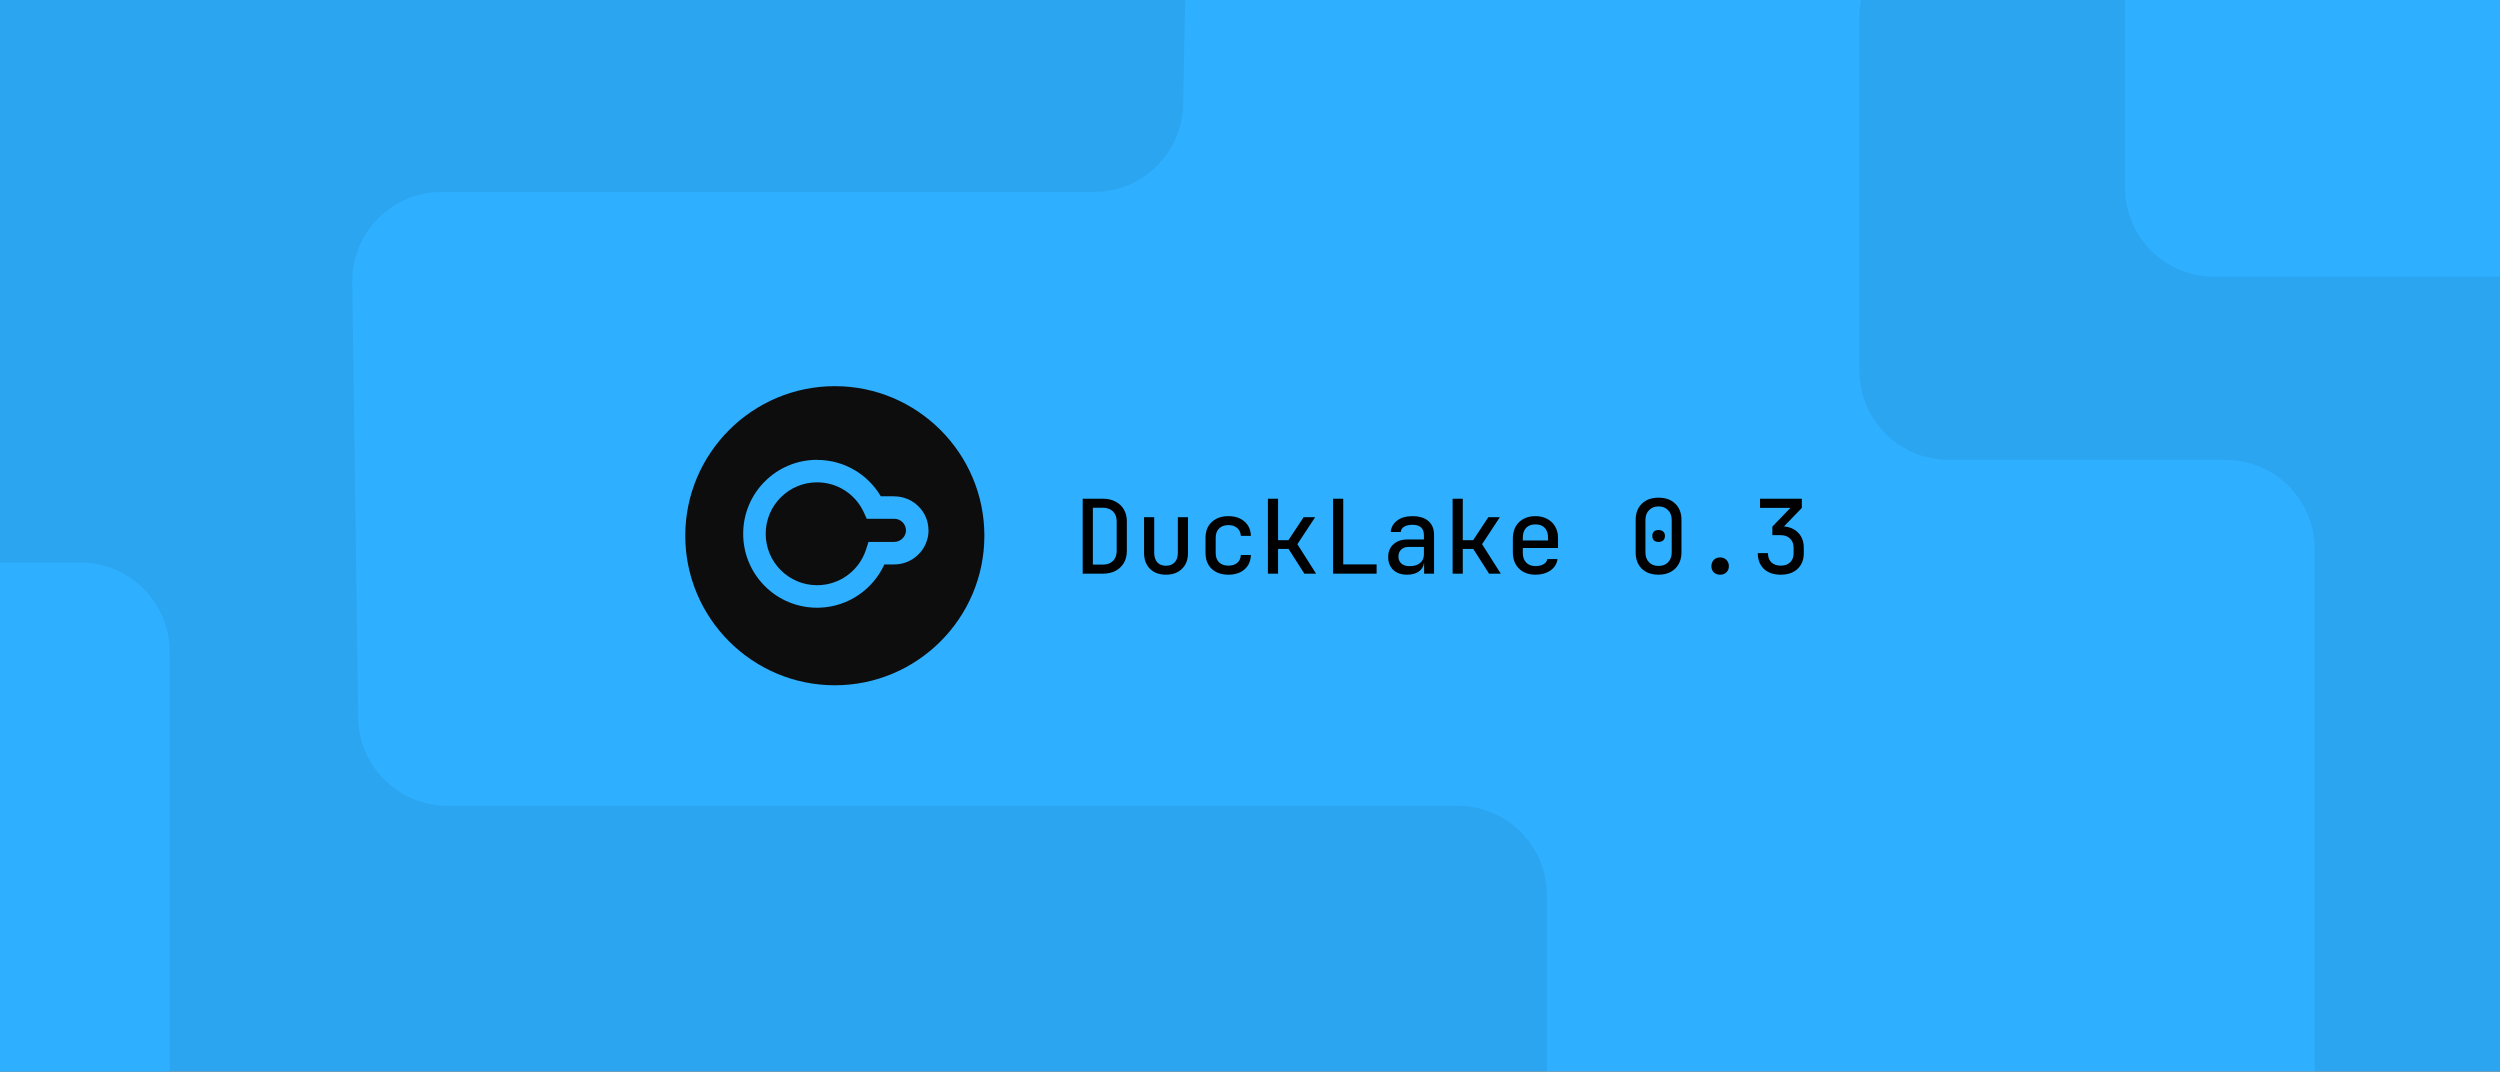
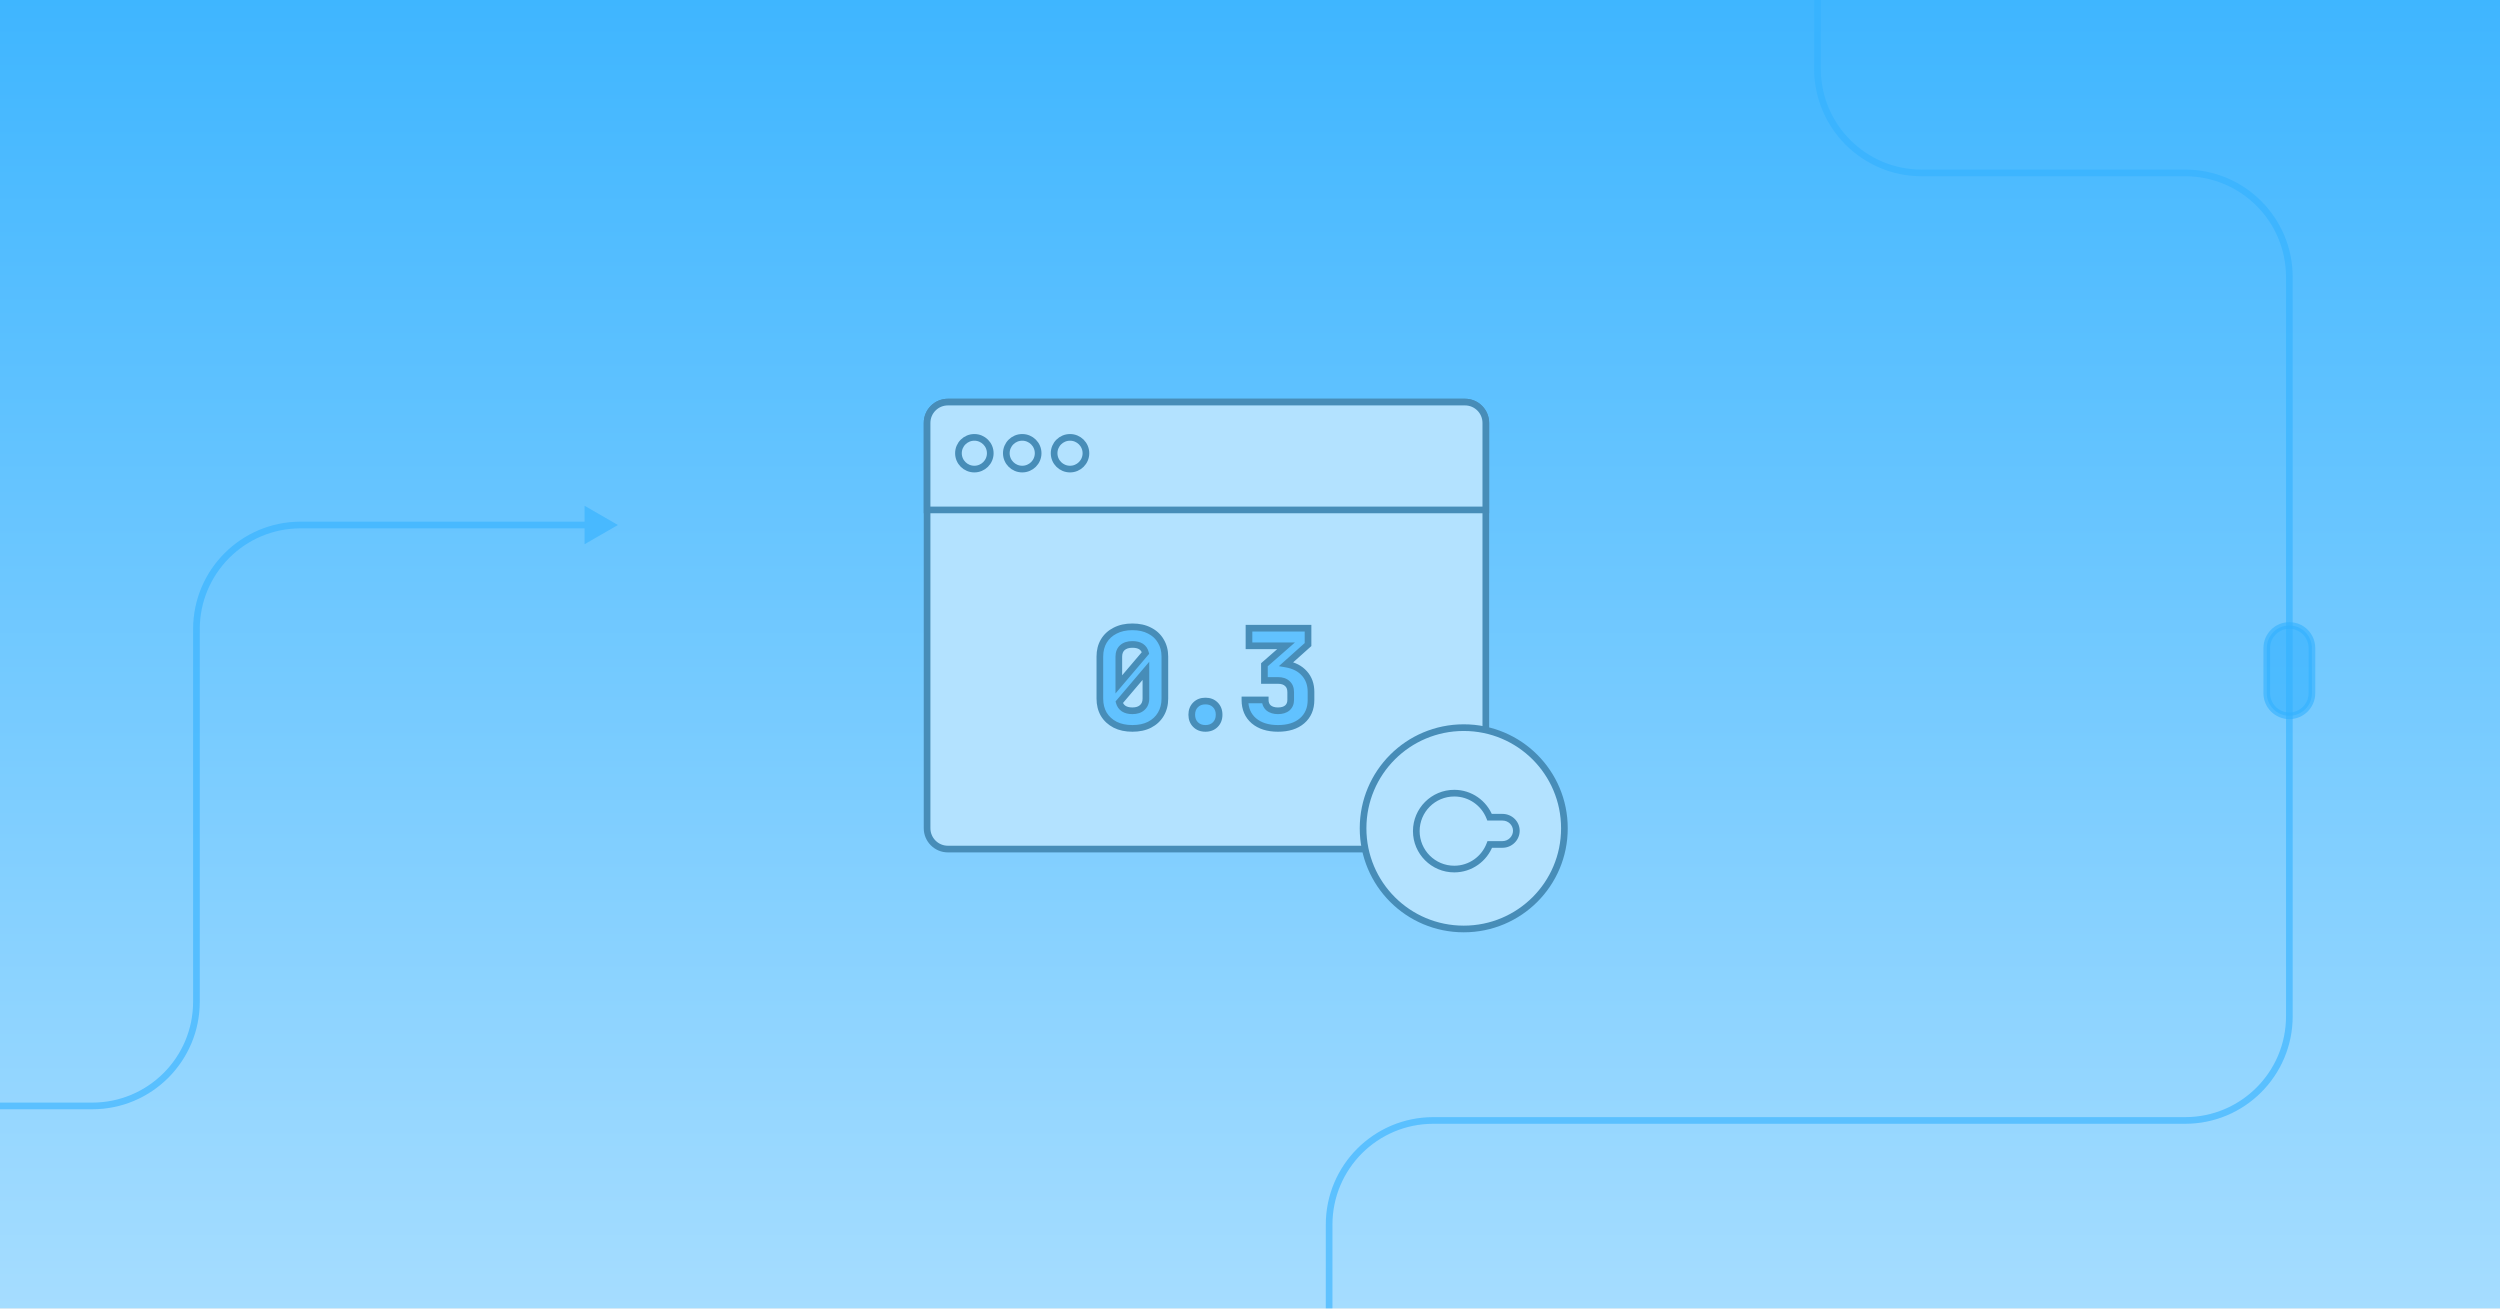
- <svg xmlns="http://www.w3.org/2000/svg" width="560" height="240" fill="none" viewBox="0 0 560 240">
-   <g clip-path="url(#clip0_7601_38975)">
-     <rect width="560" height="240" fill="#1A1A1A" />
-     <g clip-path="url(#clip1_7601_38975)">
-       <rect width="560" height="240" fill="#2EAFFF" />
-       <path fill="#000" fill-opacity=".06" d="M436.5 103L498.5 103C509.546 103 518.5 111.954 518.5 123L518.5 246.896C518.5 257.941 527.454 266.896 538.5 266.896L715 266.896C726.046 266.896 735 257.941 735 246.896L735 3.982C735 -7.063 726.046 -16.018 715 -16.018L436.5 -16.017C425.454 -16.017 416.5 -7.063 416.5 3.982L416.5 83C416.5 94.046 425.454 103 436.5 103Z" />
-       <path fill="#000" fill-opacity=".06" d="M-6 -51L246.097 -51C257.299 -51 266.316 -41.801 266.093 -30.601L265.015 23.399C264.798 34.287 255.91 43 245.019 43L98.899 43C87.747 43 78.749 52.121 78.901 63.273L80.231 160.773C80.38 171.711 89.29 180.5 100.229 180.5L326.5 180.5C337.546 180.5 346.5 189.454 346.5 200.5L346.5 283C346.5 294.046 337.546 303 326.5 303L-6 303C-17.046 303 -26 294.046 -26 283L-26 -31C-26 -42.046 -17.046 -51 -6 -51Z" />
-       <rect width="291" height="125" fill="#2EAFFF" rx="20" transform="matrix(1 -2.3597e-08 -2.3597e-08 -1 476 62)" />
-       <rect width="265" height="145" fill="#2EAFFF" rx="20" transform="matrix(1 -2.3597e-08 -2.3597e-08 -1 -227 271)" />
+ <svg xmlns="http://www.w3.org/2000/svg" width="1200" height="628" fill="none" viewBox="0 0 1200 628">
+   <g clip-path="url(#clip0_16964_39964)">
+     <g clip-path="url(#clip1_16964_39964)">
+       <path fill="url(#paint0_linear_16964_39964)" d="M0 0h1200v630H0z" transform="translate(0 -1)" />
+       <path stroke="#33b1ff" stroke-linejoin="round" stroke-opacity=".6" stroke-width="3.2" d="M872.389-158.639V32.999c0 27.614 22.386 50 50 50h126.501c27.61 0 50 22.386 50 50v354.823c0 27.614-22.39 50-50 50H687.978c-27.614 0-50 22.386-50 50V707.9" />
+       <path fill="#33b1ff" fill-opacity=".6" d="M-55.244 532.448c-.884 0-1.6-.717-1.6-1.6 0-.884.716-1.6 1.6-1.6zM296.601 252.001l-16 9.238v-18.476zm-202.312 50h-1.6zm50-50v1.6zM44.289 530.848v1.6zm-99.533 0v-1.6h99.533v3.2h-99.533zm149.533-50h-1.6l-0-178.847h3.2l0 178.847zm50-228.847v-1.6h137.912v3.2H144.289zm-50 50h-1.6c0-28.498 23.102-51.6 51.6-51.6v3.2c-26.731 0-48.4 21.67-48.4 48.4zm-50 228.847v-1.6c26.731 0 48.4-21.669 48.4-48.4h3.2c0 28.498-23.102 51.6-51.6 51.6z" />
+       <rect width="21.675" height="43.349" x="1088.05" y="300.23" fill="#33b1ff" fill-opacity=".6" stroke="#33b1ff" stroke-opacity=".6" stroke-width="3.2" rx="10.837" />
    </g>
-     <path fill="#0D0D0D" d="M187 86.5C168.53 86.5 153.5 101.53 153.5 120C153.5 138.47 168.53 153.5 187 153.5C205.47 153.5 220.5 138.47 220.5 120C220.5 101.53 205.47 86.5 187 86.5Z" />
-     <path fill="#2EAFFF" fill-rule="evenodd" d="M183.028 103.018C189.119 103.018 194.419 106.286 197.299 111.164H200.308V111.181C204.464 111.181 207.968 114.523 207.977 118.764H207.995C207.994 122.977 204.539 126.433 200.326 126.433H198.098C195.574 131.955 190.117 135.855 183.715 136.117L183.028 136.13L182.176 136.108C173.422 135.665 166.473 128.439 166.473 119.575V119.556C166.473 110.406 173.878 103.001 183.028 103V103.018ZM183.028 108.044C176.681 108.044 171.516 113.191 171.516 119.556V119.575C171.516 125.922 176.664 131.087 183.028 131.087C188.141 131.087 192.479 127.755 193.977 123.136L194.542 121.39H200.326C201.73 121.389 202.941 120.201 202.951 118.781H202.934C202.934 117.388 201.771 116.207 200.308 116.207H194.155L193.485 114.743C191.669 110.776 187.665 108.044 183.028 108.044Z" clip-rule="evenodd" />
-     <path fill="#000" d="M242.524 128.5V111.71H247.032C248.121 111.71 249.064 111.925 249.861 112.354C250.674 112.768 251.302 113.358 251.747 114.125C252.192 114.876 252.414 115.766 252.414 116.793V123.394C252.414 124.421 252.192 125.318 251.747 126.085C251.302 126.852 250.674 127.45 249.861 127.879C249.064 128.293 248.121 128.5 247.032 128.5H242.524ZM244.801 126.476H247.032C247.998 126.476 248.757 126.2 249.309 125.648C249.861 125.096 250.137 124.345 250.137 123.394V116.793C250.137 115.842 249.861 115.099 249.309 114.562C248.757 114.01 247.998 113.734 247.032 113.734H244.801V126.476ZM261.168 128.73C259.681 128.73 258.492 128.293 257.603 127.419C256.714 126.545 256.269 125.357 256.269 123.854V115.85H258.546V123.854C258.546 124.743 258.776 125.449 259.236 125.97C259.711 126.476 260.355 126.729 261.168 126.729C261.996 126.729 262.648 126.476 263.123 125.97C263.598 125.449 263.836 124.743 263.836 123.854V115.85H266.113V123.854C266.113 125.357 265.661 126.545 264.756 127.419C263.867 128.293 262.671 128.73 261.168 128.73ZM275.166 128.73C273.617 128.73 272.375 128.301 271.44 127.442C270.505 126.568 270.037 125.372 270.037 123.854V120.473C270.037 118.97 270.505 117.79 271.44 116.931C272.375 116.057 273.617 115.62 275.166 115.62C276.653 115.62 277.849 116.019 278.754 116.816C279.674 117.598 280.157 118.671 280.203 120.036H277.949C277.903 119.269 277.627 118.679 277.121 118.265C276.63 117.836 275.979 117.621 275.166 117.621C274.292 117.621 273.594 117.874 273.073 118.38C272.567 118.871 272.314 119.568 272.314 120.473V123.854C272.314 124.774 272.567 125.479 273.073 125.97C273.594 126.461 274.292 126.706 275.166 126.706C275.994 126.706 276.653 126.499 277.144 126.085C277.635 125.671 277.903 125.081 277.949 124.314H280.203C280.157 125.679 279.674 126.76 278.754 127.557C277.849 128.339 276.653 128.73 275.166 128.73ZM284.012 128.5V111.71H286.289V121.002H288.612L292.016 115.85H294.592L290.613 121.899L294.799 128.5H292.177L288.635 122.957H286.289V128.5H284.012ZM298.608 128.5V111.71H300.885V126.43H308.36V128.5H298.608ZM315.182 128.73C313.879 128.73 312.844 128.37 312.077 127.649C311.326 126.913 310.95 125.955 310.95 124.774C310.95 123.593 311.341 122.643 312.123 121.922C312.92 121.201 313.963 120.841 315.251 120.841H318.954V119.875C318.954 118.326 318.095 117.552 316.378 117.552C315.611 117.552 314.99 117.698 314.515 117.989C314.055 118.265 313.81 118.656 313.779 119.162H311.525C311.602 118.135 312.069 117.291 312.928 116.632C313.787 115.957 314.937 115.62 316.378 115.62C317.927 115.62 319.123 115.988 319.966 116.724C320.809 117.46 321.231 118.495 321.231 119.829V128.5H319V126.177H318.954C318.847 126.959 318.456 127.58 317.781 128.04C317.122 128.5 316.255 128.73 315.182 128.73ZM315.78 126.821C316.746 126.821 317.513 126.591 318.08 126.131C318.663 125.656 318.954 125.012 318.954 124.199V122.52H315.458C314.799 122.52 314.262 122.719 313.848 123.118C313.449 123.501 313.25 124.015 313.25 124.659C313.25 125.318 313.472 125.847 313.917 126.246C314.362 126.629 314.983 126.821 315.78 126.821ZM325.385 128.5V111.71H327.662V121.002H329.985L333.389 115.85H335.965L331.986 121.899L336.172 128.5H333.55L330.008 122.957H327.662V128.5H325.385ZM343.937 128.73C342.419 128.73 341.192 128.278 340.257 127.373C339.337 126.468 338.877 125.234 338.877 123.67V120.68C338.877 119.116 339.337 117.882 340.257 116.977C341.192 116.072 342.419 115.62 343.937 115.62C344.949 115.62 345.831 115.827 346.582 116.241C347.349 116.64 347.939 117.207 348.353 117.943C348.782 118.664 348.997 119.507 348.997 120.473V122.75H341.108V123.854C341.108 124.774 341.361 125.495 341.867 126.016C342.373 126.537 343.063 126.798 343.937 126.798C344.673 126.798 345.279 126.66 345.754 126.384C346.229 126.108 346.513 125.725 346.605 125.234H348.882C348.729 126.307 348.2 127.158 347.295 127.787C346.39 128.416 345.271 128.73 343.937 128.73ZM341.108 120.473V121.071H346.766V120.473C346.766 119.507 346.521 118.763 346.03 118.242C345.539 117.721 344.842 117.46 343.937 117.46C343.032 117.46 342.335 117.721 341.844 118.242C341.353 118.763 341.108 119.507 341.108 120.473ZM371.519 128.73C369.94 128.73 368.69 128.285 367.77 127.396C366.85 126.491 366.39 125.28 366.39 123.762V116.448C366.39 114.93 366.85 113.726 367.77 112.837C368.69 111.932 369.94 111.48 371.519 111.48C373.098 111.48 374.348 111.932 375.268 112.837C376.188 113.726 376.648 114.93 376.648 116.448V123.762C376.648 124.759 376.433 125.633 376.004 126.384C375.59 127.12 375 127.695 374.233 128.109C373.466 128.523 372.562 128.73 371.519 128.73ZM371.519 126.775C372.408 126.775 373.121 126.499 373.658 125.947C374.195 125.38 374.463 124.651 374.463 123.762V116.448C374.463 115.559 374.195 114.838 373.658 114.286C373.121 113.719 372.408 113.435 371.519 113.435C370.63 113.435 369.917 113.719 369.38 114.286C368.843 114.838 368.575 115.559 368.575 116.448V123.762C368.575 124.651 368.843 125.38 369.38 125.947C369.917 126.499 370.63 126.775 371.519 126.775ZM371.519 121.393C371.09 121.393 370.745 121.278 370.484 121.048C370.239 120.803 370.116 120.465 370.116 120.036C370.116 119.607 370.239 119.285 370.484 119.07C370.745 118.84 371.09 118.725 371.519 118.725C371.948 118.725 372.293 118.84 372.554 119.07C372.815 119.285 372.945 119.607 372.945 120.036C372.945 120.465 372.815 120.803 372.554 121.048C372.293 121.278 371.948 121.393 371.519 121.393ZM385.31 128.73C384.727 128.73 384.252 128.554 383.884 128.201C383.531 127.848 383.355 127.396 383.355 126.844C383.355 126.261 383.531 125.786 383.884 125.418C384.252 125.05 384.727 124.866 385.31 124.866C385.893 124.866 386.36 125.05 386.713 125.418C387.081 125.786 387.265 126.261 387.265 126.844C387.265 127.396 387.081 127.848 386.713 128.201C386.36 128.554 385.893 128.73 385.31 128.73ZM398.871 128.73C397.292 128.73 396.042 128.301 395.122 127.442C394.202 126.568 393.742 125.387 393.742 123.9H396.019C396.019 124.774 396.272 125.464 396.778 125.97C397.3 126.461 398.005 126.706 398.894 126.706C399.768 126.706 400.466 126.461 400.987 125.97C401.509 125.464 401.769 124.774 401.769 123.9V122.727C401.769 121.853 401.509 121.163 400.987 120.657C400.481 120.136 399.784 119.875 398.894 119.875H397.008V117.966L401.056 113.757H394.248V111.71H403.609V113.78L399.607 117.92C400.972 118.043 402.053 118.533 402.85 119.392C403.648 120.235 404.046 121.347 404.046 122.727V123.9C404.046 125.387 403.579 126.568 402.643 127.442C401.723 128.301 400.466 128.73 398.871 128.73Z" />
+     <rect width="268.19" height="214.552" x="445" y="193" fill="#b3e2ff" stroke="#478db8" stroke-miterlimit="10" stroke-width="3.2" rx="10" />
+     <path fill="#61c2ff" d="M543.534 349.628c-3.164 0-5.915-.585-8.255-1.755-2.34-1.213-4.16-2.882-5.46-5.005-1.257-2.167-1.885-4.68-1.885-7.54v-20.15c0-2.86.628-5.352 1.885-7.475 1.3-2.167 3.12-3.835 5.46-5.005 2.34-1.213 5.091-1.82 8.255-1.82 3.206 0 5.958.607 8.255 1.82 2.34 1.17 4.138 2.838 5.395 5.005 1.3 2.123 1.95 4.615 1.95 7.475v20.15c0 2.86-.65 5.373-1.95 7.54-1.257 2.123-3.055 3.792-5.395 5.005-2.297 1.17-5.049 1.755-8.255 1.755m-6.5-34.45v13.325l12.805-15.08c-.694-2.73-2.795-4.095-6.305-4.095-2.037 0-3.64.52-4.81 1.56-1.127 1.04-1.69 2.47-1.69 4.29m6.5 26c2.036 0 3.618-.52 4.745-1.56q1.755-1.56 1.755-4.29v-13.325l-12.805 15.08c.346 1.3 1.061 2.318 2.145 3.055 1.083.693 2.47 1.04 4.16 1.04m35.074 8.45c-1.95 0-3.531-.607-4.745-1.82-1.213-1.213-1.82-2.795-1.82-4.745s.607-3.532 1.82-4.745c1.214-1.213 2.795-1.82 4.745-1.82s3.532.607 4.745 1.82c1.214 1.213 1.82 2.795 1.82 4.745s-.606 3.532-1.82 4.745c-1.213 1.213-2.795 1.82-4.745 1.82m34.815 0c-4.853 0-8.71-1.213-11.57-3.64-2.86-2.47-4.29-5.807-4.29-10.01h9.75c0 1.603.542 2.882 1.625 3.835q1.69 1.365 4.485 1.365 2.861 0 4.485-1.365c1.083-.953 1.625-2.232 1.625-3.835v-3.77c0-1.777-.542-3.142-1.625-4.095-1.04-.997-2.535-1.495-4.485-1.495h-6.5v-7.54l10.4-9.1h-17.81v-8.45h28.34v7.865l-10.465 9.36c3.727.65 6.63 2.145 8.71 4.485 2.123 2.34 3.185 5.308 3.185 8.905v3.835c0 4.203-1.43 7.54-4.29 10.01-2.817 2.427-6.673 3.64-11.57 3.64" />
+     <path fill="#478db8" d="m535.279 347.873-.737 1.42.011.006.01.005zm-5.46-5.005-1.384.803.009.016.01.016zm0-35.165-1.372-.823-.005.008zm5.46-5.005.715 1.431.011-.005.01-.006zm16.51 0-.748 1.415.016.008.016.008zm5.395 5.005-1.384.803.009.016.01.016zm0 35.165-1.372-.823-.005.008zm-5.395 5.005.726 1.426.01-.006zm-14.755-19.37h-1.6v4.356l2.819-3.32zm12.805-15.08 1.219 1.036.535-.63-.203-.8zm-11.115-2.535-1.063-1.196-.011.01-.011.01zm9.555 28.73-1.063-1.196-.011.01-.011.01zm1.755-17.615h1.6v-4.356l-2.82 3.32zm-12.805 15.08-1.22-1.036-.542.639.216.809zm2.145 3.055-.9 1.323.019.013.018.012zm4.16 9.49v-1.6c-2.966 0-5.464-.548-7.54-1.586l-.715 1.431-.716 1.431c2.604 1.302 5.61 1.924 8.971 1.924zm-8.255-1.755.736-1.42c-2.097-1.088-3.693-2.56-4.832-4.42l-1.364.835-1.365.835c1.461 2.387 3.505 4.251 6.088 5.59zm-5.46-5.005 1.384-.803c-1.096-1.89-1.669-4.118-1.669-6.737h-3.2c0 3.101.684 5.899 2.101 8.343zm-1.885-7.54h1.6v-20.15h-3.2v20.15zm0-20.15h1.6c0-2.62.573-4.82 1.662-6.66l-1.377-.815-1.377-.815c-1.425 2.407-2.108 5.19-2.108 8.29zm1.885-7.475 1.372.823c1.137-1.896 2.725-3.358 4.803-4.397l-.715-1.431-.716-1.431c-2.602 1.301-4.654 3.176-6.116 5.613zm5.46-5.005.736 1.42c2.071-1.074 4.561-1.64 7.519-1.64v-3.2c-3.369 0-6.383.647-8.992 2zm8.255-1.82v1.6c3.006 0 5.489.568 7.507 1.635l.748-1.415.747-1.415c-2.575-1.36-5.595-2.005-9.002-2.005zm8.255 1.82-.716 1.431c2.074 1.037 3.634 2.493 4.727 4.377l1.384-.803 1.384-.803c-1.421-2.449-3.457-4.33-6.064-5.633zm5.395 5.005-1.365.835c1.124 1.837 1.715 4.03 1.715 6.64h3.2c0-3.11-.71-5.9-2.186-8.31zm1.95 7.475h-1.6v20.15h3.2v-20.15zm0 20.15h-1.6c0 2.609-.59 4.83-1.722 6.717l1.372.823 1.372.823c1.468-2.447 2.178-5.252 2.178-8.363zm-1.95 7.54-1.377-.815c-1.094 1.848-2.662 3.314-4.755 4.4l.737 1.42.736 1.42c2.587-1.341 4.616-3.211 6.036-5.61zm-5.395 5.005-.726-1.426c-2.024 1.031-4.515 1.581-7.529 1.581v3.2c3.399 0 6.411-.62 8.981-1.929zm-14.755-32.695h-1.6v13.325h3.2v-13.325zm0 13.325 1.219 1.036 12.805-15.08-1.219-1.036-1.22-1.036-12.805 15.08zm12.805-15.08 1.551-.394c-.433-1.703-1.345-3.09-2.776-4.019-1.395-.906-3.135-1.282-5.08-1.282v3.2c1.564 0 2.63.306 3.337.766.671.435 1.156 1.096 1.417 2.123zm-6.305-4.095v-1.6c-2.308 0-4.331.593-5.873 1.964l1.063 1.196 1.063 1.196c.798-.709 1.981-1.156 3.747-1.156zm-4.81 1.56-1.085-1.176c-1.517 1.4-2.205 3.29-2.205 5.466h3.2c0-1.464.438-2.434 1.175-3.114zm4.81 30.29v1.6c2.304 0 4.322-.592 5.83-1.984l-1.085-1.176-1.085-1.176c-.745.688-1.891 1.136-3.66 1.136zm4.745-1.56 1.063 1.196c1.568-1.394 2.292-3.291 2.292-5.486h-3.2c0 1.445-.447 2.408-1.218 3.094zm1.755-4.29h1.6v-13.325h-3.2v13.325zm0-13.325-1.22-1.036-12.805 15.08 1.22 1.036 1.219 1.036 12.805-15.08zm-12.805 15.08-1.546.412c.443 1.661 1.381 3.007 2.791 3.966l.9-1.323.899-1.323c-.756-.514-1.248-1.205-1.498-2.144zm2.145 3.055-.863 1.348c1.41.902 3.121 1.292 5.023 1.292v-3.2c-1.479 0-2.541-.303-3.298-.788zm34.489 7.67-1.131 1.131zm0-9.49-1.131-1.131zm9.49 9.49 1.132 1.131zm-4.745 1.82v-1.6c-1.588 0-2.742-.48-3.613-1.351l-1.132 1.131-1.131 1.131c1.555 1.556 3.565 2.289 5.876 2.289zm-4.745-1.82 1.132-1.131c-.872-.872-1.352-2.025-1.352-3.614h-3.2c0 2.311.734 4.321 2.289 5.876zm-1.82-4.745h1.6c0-1.589.48-2.742 1.352-3.614l-1.132-1.131-1.131-1.131c-1.555 1.555-2.289 3.565-2.289 5.876zm1.82-4.745 1.132 1.131c.871-.871 2.025-1.351 3.613-1.351v-3.2c-2.311 0-4.321.733-5.876 2.289zm4.745-1.82v1.6c1.589 0 2.743.48 3.614 1.351l1.131-1.131 1.132-1.131c-1.555-1.556-3.565-2.289-5.877-2.289zm4.745 1.82-1.131 1.131c.872.872 1.351 2.025 1.351 3.614h3.2c0-2.311-.733-4.321-2.288-5.876zm1.82 4.745h-1.6c0 1.589-.479 2.742-1.351 3.614l1.131 1.131 1.132 1.131c1.555-1.555 2.288-3.565 2.288-5.876zm-1.82 4.745-1.131-1.131c-.871.871-2.025 1.351-3.614 1.351v3.2c2.312 0 4.322-.733 5.877-2.289zm18.5-1.82-1.046 1.211.011.009zm-4.29-10.01v-1.6h-1.6v1.6zm9.75 0h1.6v-1.6h-1.6zm1.625 3.835-1.057 1.201.025.022.027.022zm8.97 0 1.029 1.225.014-.012.014-.012zm0-11.7-1.107 1.155.024.024.026.022zm-10.985-1.495h-1.6v1.6h1.6zm0-7.54-1.054-1.204-.546.478v.726zm10.4-9.1 1.054 1.204 3.204-2.804h-4.258zm-17.81 0h-1.6v1.6h1.6zm0-8.45v-1.6h-1.6v1.6zm28.34 0h1.6v-1.6h-1.6zm0 7.865 1.067 1.193.533-.477v-.716zm-10.465 9.36-1.067-1.193-2.461 2.202 3.253.567zm8.71 4.485-1.196 1.063.006.006.005.006zm-1.105 22.75 1.044 1.212.002-.001zm-11.57 3.64v-1.6c-4.588 0-8.04-1.143-10.535-3.26l-1.035 1.22-1.035 1.22c3.225 2.737 7.486 4.02 12.605 4.02zm-11.57-3.64 1.046-1.211c-2.466-2.13-3.736-5.002-3.736-8.799h-3.2c0 4.61 1.59 8.411 4.844 11.221zm-4.29-10.01v1.6h9.75v-3.2h-9.75zm9.75 0h-1.6c0 2.006.699 3.743 2.168 5.036l1.057-1.201 1.057-1.201c-.697-.614-1.082-1.433-1.082-2.634zm1.625 3.835-1.005 1.245c1.484 1.199 3.367 1.72 5.49 1.72v-3.2c-1.604 0-2.711-.389-3.48-1.01zm4.485 1.365v1.6c2.152 0 4.056-.515 5.514-1.74l-1.029-1.225-1.029-1.225c-.708.595-1.794.99-3.456.99zm4.485-1.365 1.057 1.201c1.469-1.293 2.168-3.03 2.168-5.036h-3.2c0 1.201-.385 2.02-1.082 2.634zm1.625-3.835h1.6v-3.77h-3.2v3.77zm0-3.77h1.6c0-2.121-.662-3.97-2.168-5.296l-1.057 1.201-1.057 1.201c.66.581 1.082 1.462 1.082 2.894zm-1.625-4.095 1.107-1.155c-1.43-1.371-3.378-1.94-5.592-1.94v3.2c1.686 0 2.728.428 3.378 1.05zm-4.485-1.495v-1.6h-6.5v3.2h6.5zm-6.5 0h1.6v-7.54h-3.2v7.54zm0-7.54 1.054 1.204 10.4-9.1-1.054-1.204-1.054-1.204-10.4 9.1zm10.4-9.1v-1.6h-17.81v3.2h17.81zm-17.81 0h1.6v-8.45h-3.2v8.45zm0-8.45v1.6h28.34v-3.2h-28.34zm28.34 0h-1.6v7.865h3.2v-7.865zm0 7.865-1.067-1.193-10.465 9.36 1.067 1.193 1.067 1.193 10.465-9.36zm-10.465 9.36-.275 1.576c3.447.601 5.996 1.955 7.789 3.972l1.196-1.063 1.196-1.063c-2.367-2.663-5.625-4.299-9.631-4.998zm8.71 4.485-1.185 1.075c1.819 2.005 2.77 4.572 2.77 7.83h3.2c0-3.935-1.173-7.305-3.6-9.98zm3.185 8.905h-1.6v3.835h3.2v-3.835zm0 3.835h-1.6c0 3.797-1.27 6.669-3.736 8.799l1.046 1.211 1.046 1.211c3.254-2.81 4.844-6.611 4.844-11.221zm-4.29 10.01-1.044-1.212c-2.445 2.106-5.889 3.252-10.526 3.252v3.2c5.157 0 9.426-1.281 12.614-4.028z" />
+     <path fill="#b3e2ff" stroke="#478db8" stroke-miterlimit="10" stroke-width="3.2" d="M445 203c0-5.523 4.477-10 10-10h248.19c5.523 0 10 4.477 10 10v41.756H445z" />
+     <path fill="#b3e2ff" stroke="#478db8" stroke-miterlimit="10" stroke-width="3.2" d="M467.691 225.16c4.217 0 7.635-3.408 7.635-7.611s-3.418-7.611-7.635-7.611c-4.218 0-7.636 3.408-7.636 7.611s3.418 7.611 7.636 7.611Zm22.98 0c4.217 0 7.636-3.408 7.636-7.611s-3.419-7.611-7.636-7.611-7.636 3.408-7.636 7.611 3.419 7.611 7.636 7.611Zm22.94 0c4.217 0 7.635-3.408 7.635-7.611s-3.418-7.611-7.635-7.611c-4.218 0-7.636 3.408-7.636 7.611s3.418 7.611 7.636 7.611Z" />
+     <path fill="#b3e2ff" stroke="#478db8" stroke-linecap="round" stroke-miterlimit="10" stroke-width="3.2" d="M702.595 445.909c-26.732 0-48.32-21.588-48.32-48.32s21.588-48.319 48.32-48.319 48.32 21.587 48.32 48.319-21.588 48.32-48.32 48.32Z" />
+     <path fill="#b3e2ff" d="M698.038 380.714c7.71 0 14.301 4.791 16.959 11.557h6.225c3.619 0 6.622 2.896 6.622 6.488 0 3.591-3.003 6.572-6.622 6.572l-6.128.001c-2.592 6.901-9.25 11.814-17.056 11.814-10.059-.001-18.214-8.156-18.214-18.216s8.155-18.216 18.214-18.216" />
+     <path fill="#478db8" d="M698.038 380.714v-1.6zm16.959 11.557-1.489.586.399 1.014h1.09zm12.847 6.488h1.6zm-6.622 6.572v-1.6h-.001zm-6.128.001-.001-1.6h-1.108l-.389 1.038zm-17.056 11.814v1.6zm-18.214-18.216h-1.6zm18.214-18.216v1.6c7.03 0 13.044 4.367 15.47 10.543l1.489-.586 1.489-.585c-2.891-7.358-10.058-12.572-18.448-12.572zm16.959 11.557v1.6h6.225v-3.2h-6.225zm6.225 0v1.6c2.774 0 5.022 2.218 5.022 4.888h3.2c-.001-4.513-3.758-8.088-8.222-8.088zm6.622 6.488h-1.6c0 2.696-2.276 4.972-5.022 4.972v3.2c4.491 0 8.222-3.686 8.222-8.172zm-6.622 6.572-.001-1.6-6.128.001.001 1.6v1.6l6.128-.001zm-6.128.001-1.498-.562c-2.365 6.297-8.44 10.776-15.558 10.776v3.2c8.495 0 15.736-5.347 18.554-12.852zm-17.056 11.814v-1.6c-9.175-.001-16.614-7.44-16.614-16.616h-3.2c0 10.943 8.871 19.815 19.814 19.816zm-18.214-18.216h1.6c0-9.177 7.439-16.616 16.614-16.616v-3.2c-10.943 0-19.814 8.872-19.814 19.816z" />
  </g>
  <defs>
-     <clipPath id="clip0_7601_38975">
-       <rect width="560" height="240" fill="#fff" />
+     <clipPath id="clip0_16964_39964">
+       <path fill="#fff" d="M0 0h1200v628H0z" />
    </clipPath>
-     <clipPath id="clip1_7601_38975">
-       <rect width="560" height="240" fill="#fff" />
+     <clipPath id="clip1_16964_39964">
+       <path fill="#fff" d="M0-1h1200v630H0z" />
    </clipPath>
+     <linearGradient id="paint0_linear_16964_39964" x1="587" x2="587" y1="-103.981" y2="767.01" gradientUnits="userSpaceOnUse">
+       <stop stop-color="#2eafff" />
+       <stop offset=".939" stop-color="#b3e2ff" />
+     </linearGradient>
  </defs>
</svg>
